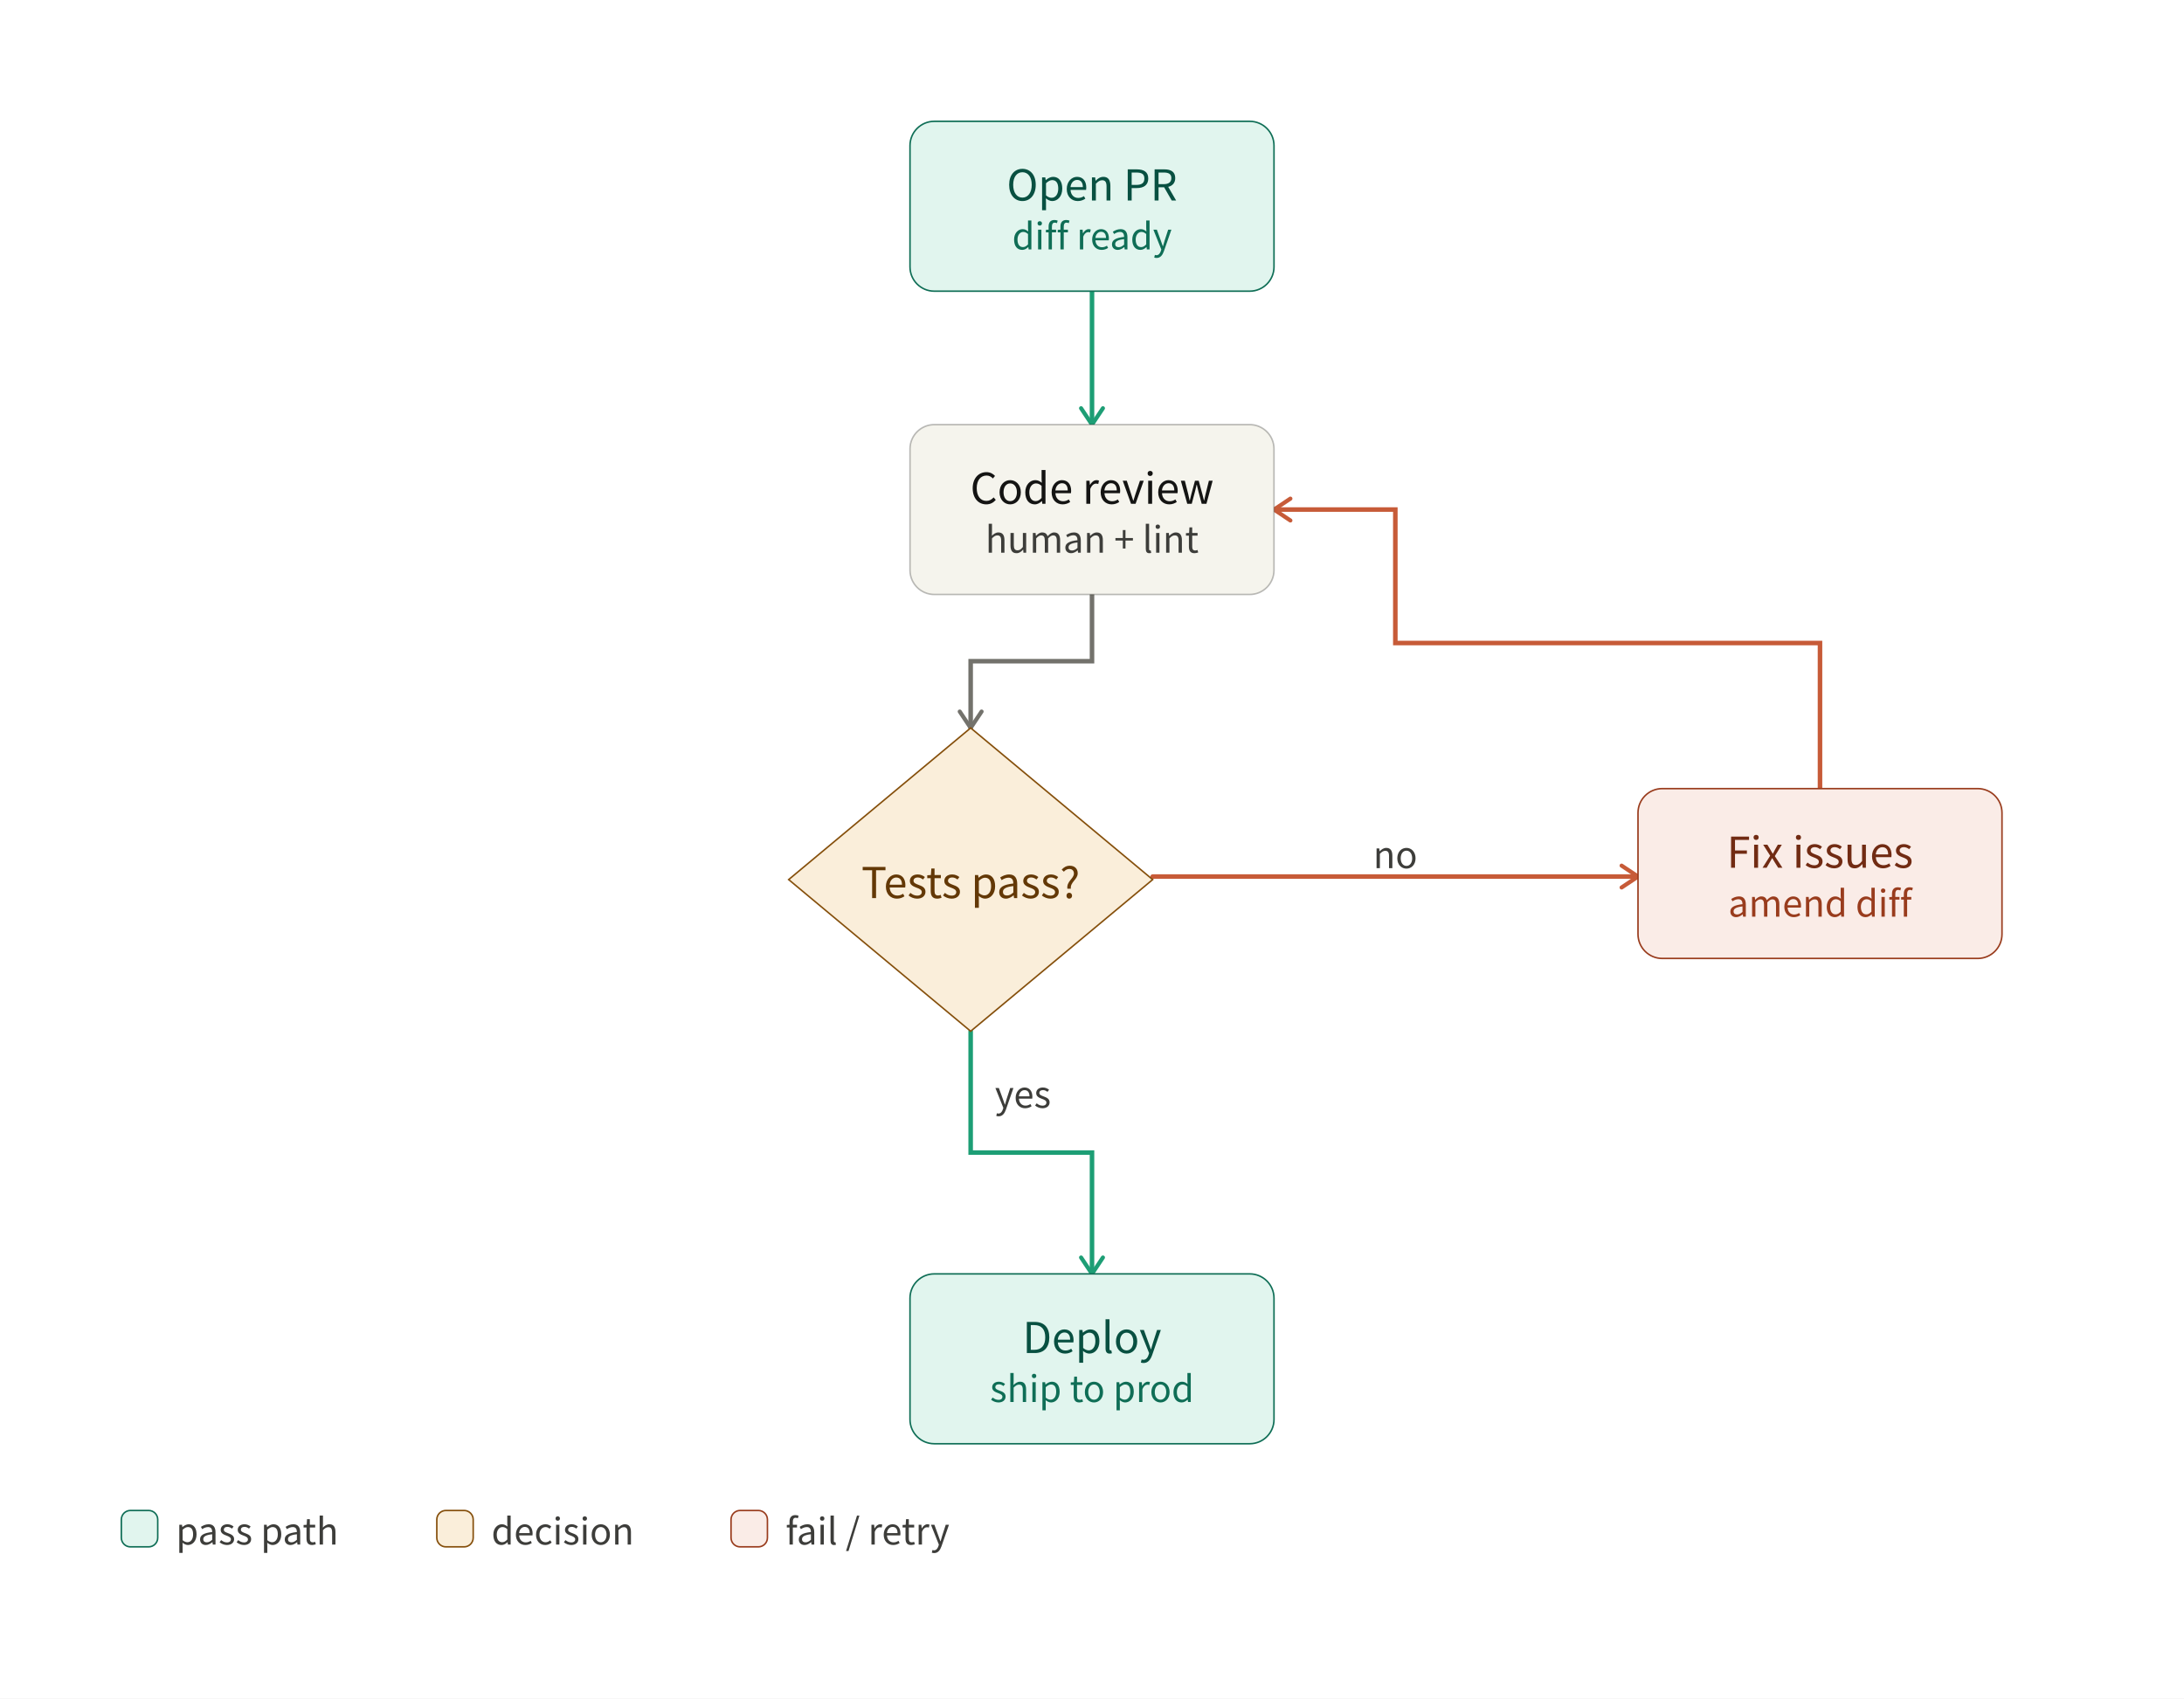
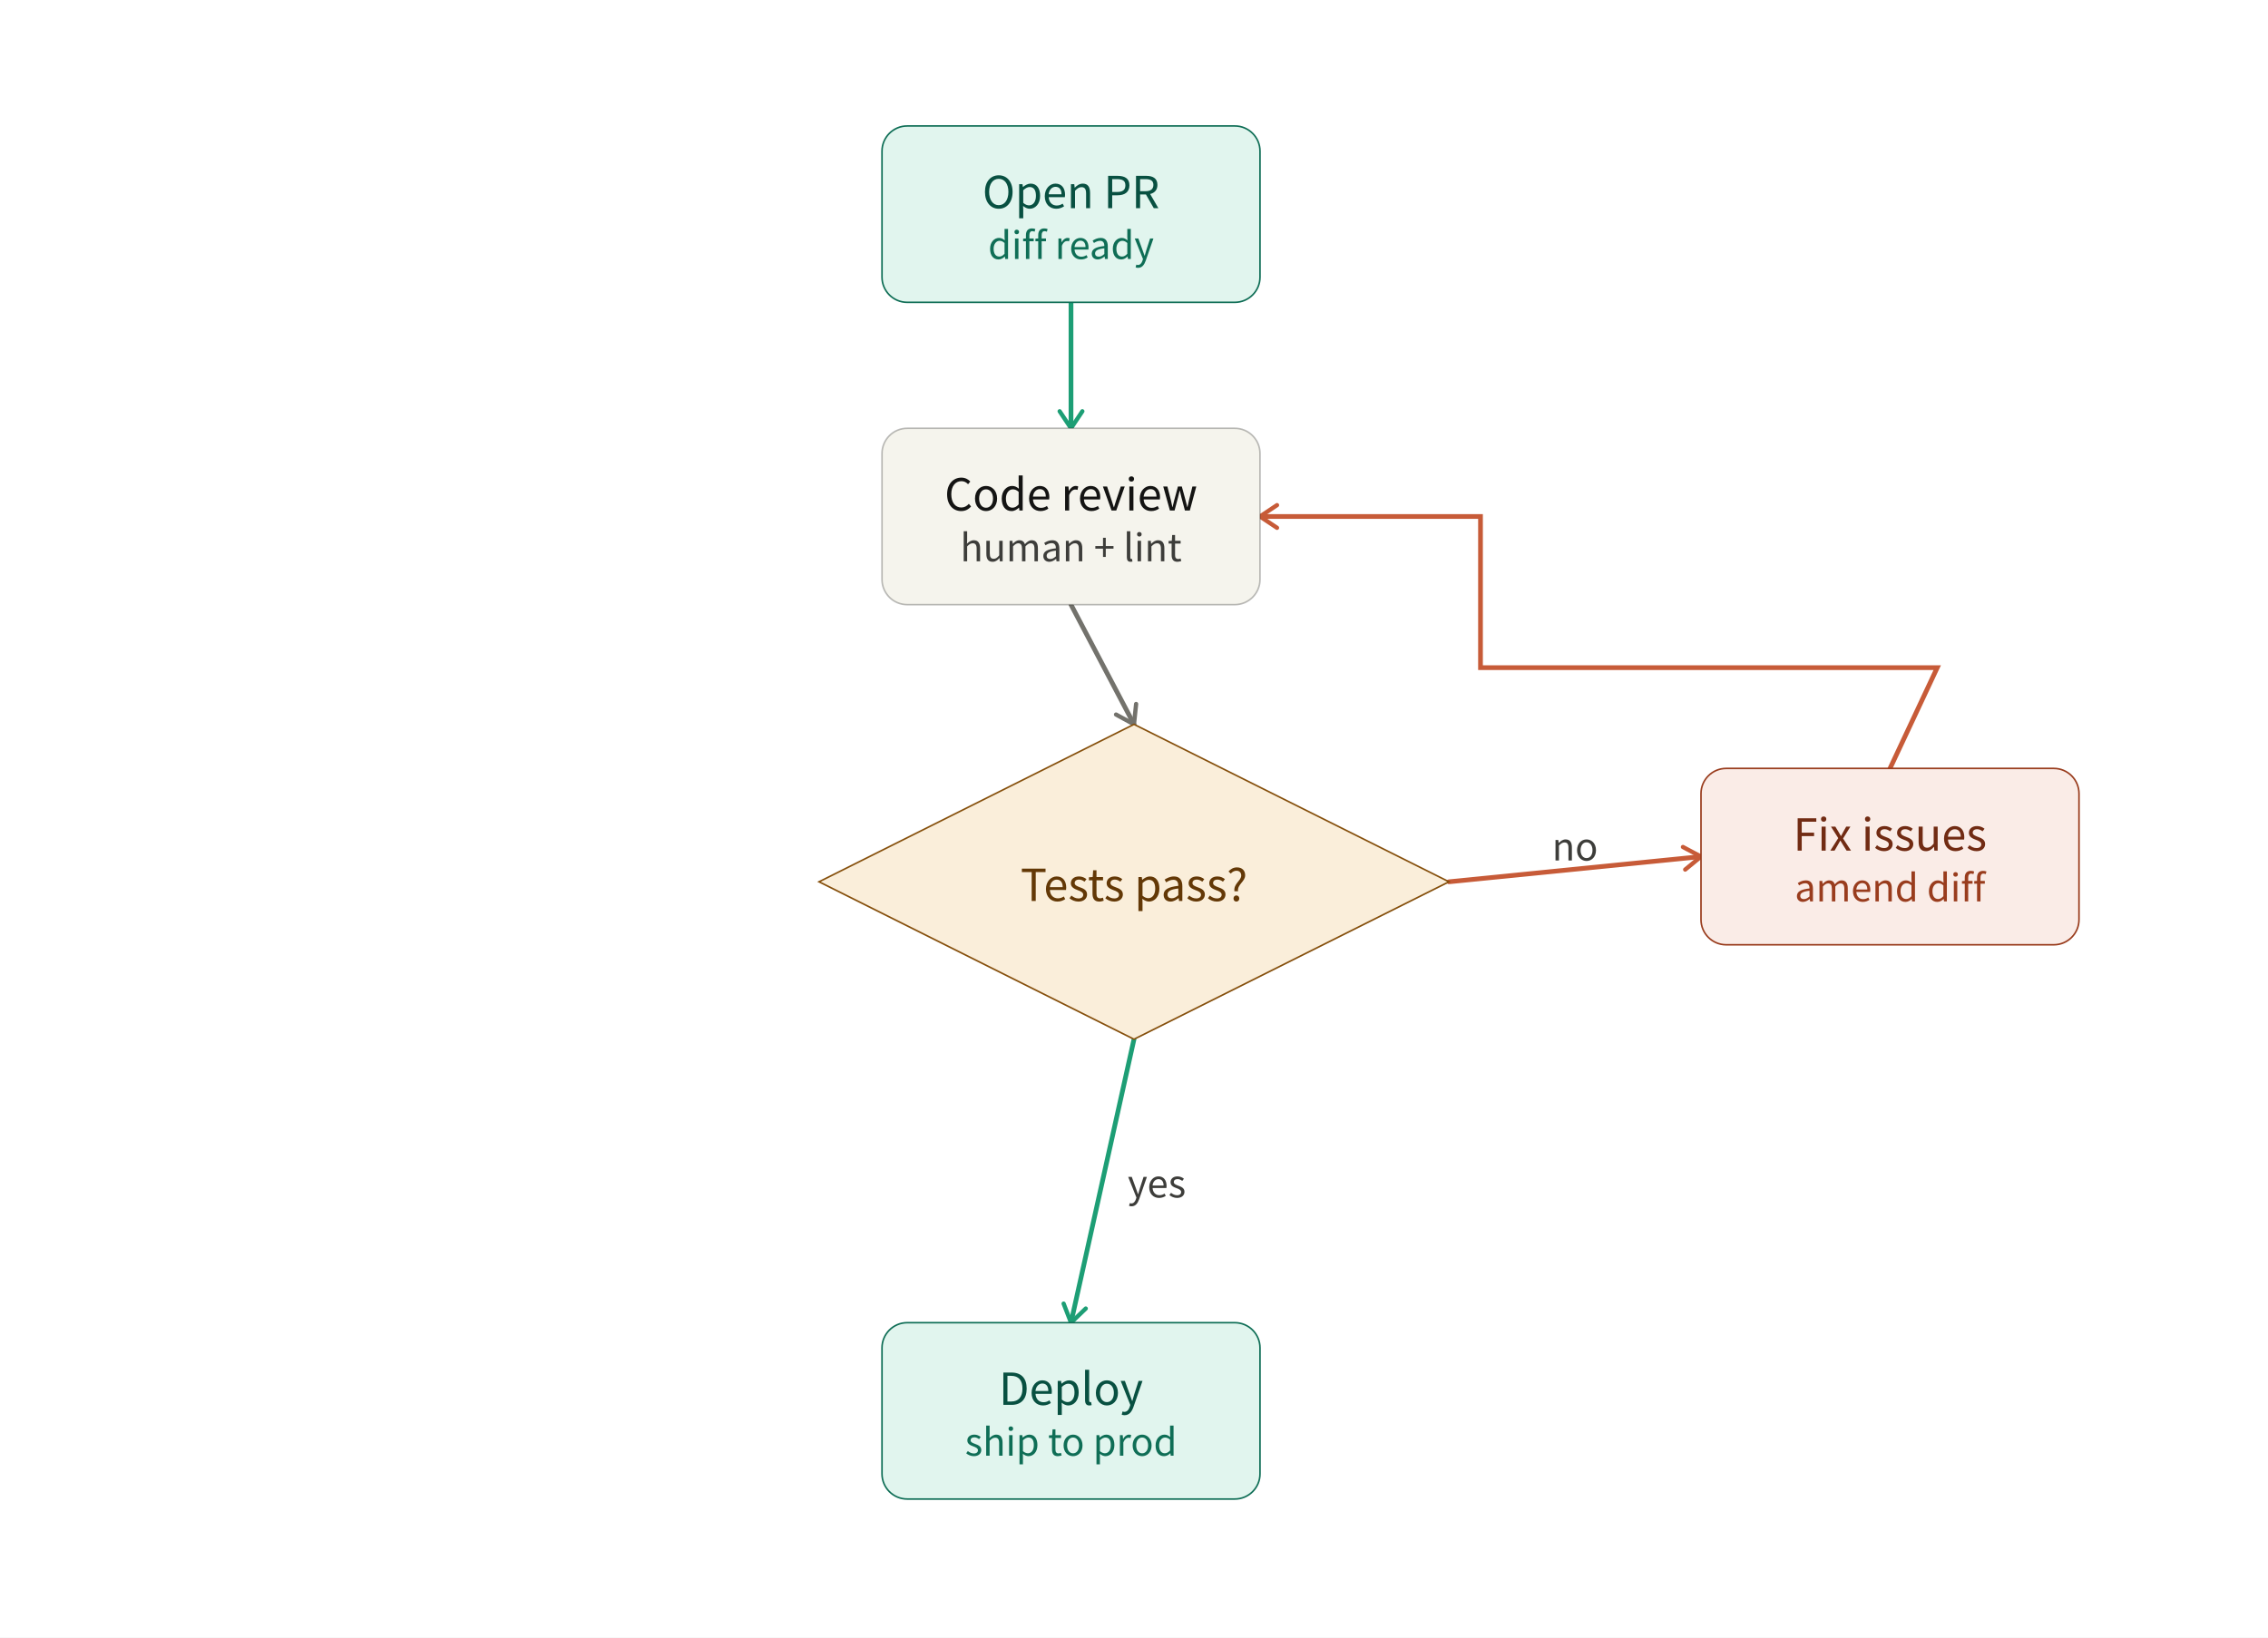
- <svg xmlns="http://www.w3.org/2000/svg" viewBox="0 0 720 560" width="720" height="560" role="img">
+ <svg xmlns="http://www.w3.org/2000/svg" viewBox="0 0 720 520" width="720" height="520" role="img">
  <style>text { font-family: 'Anthropic Sans', -apple-system, BlinkMacSystemFont, 'Segoe UI', 'PingFang SC', 'Microsoft YaHei', 'Hiragino Sans GB', 'Noto Sans CJK SC', sans-serif; }</style>
  <defs>
    <marker id="arrow" viewBox="0 0 10 10" refX="8" refY="5" markerWidth="6" markerHeight="6" orient="auto-start-reverse">
      <path d="M2 1L8 5L2 9" fill="none" stroke="context-stroke" stroke-width="1.5" stroke-linecap="round" stroke-linejoin="round" />
    </marker>
  </defs>
-   <rect x="0" y="0" width="720" height="560" fill="#FFFFFF" />
-   <line x1="360" y1="96" x2="360" y2="140" stroke="#1D9E75" stroke-width="1.5" stroke-linecap="round" marker-end="url(#arrow)" />
-   <path d="M360 196 L360 218 L320 218 L320 240" fill="none" stroke="#73726C" stroke-width="1.5" stroke-linecap="round" marker-end="url(#arrow)" />
-   <line x1="380" y1="289" x2="540" y2="289" stroke="#C75B38" stroke-width="1.5" stroke-linecap="round" marker-end="url(#arrow)" />
-   <path d="M600 260 L600 212 L460 212 L460 168 L420 168" fill="none" stroke="#C75B38" stroke-width="1.5" stroke-linecap="round" marker-end="url(#arrow)" />
-   <path d="M320 340 L320 380 L360 380 L360 420" fill="none" stroke="#1D9E75" stroke-width="1.5" stroke-linecap="round" marker-end="url(#arrow)" />
-   <rect x="300" y="40" width="120" height="56" rx="8" fill="#E1F5EE" stroke="#0F6E56" stroke-width="0.5" />
-   <rect x="300" y="140" width="120" height="56" rx="8" fill="#F5F4ED" stroke="rgba(31,30,29,0.3)" stroke-width="0.5" />
-   <polygon points="320,240 380,290 320,340 260,290" fill="#FAEEDA" stroke="#854F0B" stroke-width="0.5" />
-   <rect x="540" y="260" width="120" height="56" rx="8" fill="#FAECE7" stroke="#993C1D" stroke-width="0.5" />
-   <rect x="300" y="420" width="120" height="56" rx="8" fill="#E1F5EE" stroke="#0F6E56" stroke-width="0.5" />
-   <text x="360" y="60" text-anchor="middle" dominant-baseline="central" font-size="14" font-weight="500" fill="#085041">Open PR</text>
-   <text x="360" y="77" text-anchor="middle" dominant-baseline="central" font-size="12" fill="#0F6E56">diff ready</text>
-   <text x="360" y="160" text-anchor="middle" dominant-baseline="central" font-size="14" font-weight="500" fill="#141413">Code review</text>
-   <text x="360" y="177" text-anchor="middle" dominant-baseline="central" font-size="12" fill="#3D3D3A">human + lint</text>
-   <text x="320" y="290" text-anchor="middle" dominant-baseline="central" font-size="14" font-weight="500" fill="#633806">Tests pass?</text>
-   <text x="600" y="280" text-anchor="middle" dominant-baseline="central" font-size="14" font-weight="500" fill="#712B13">Fix issues</text>
-   <text x="600" y="297" text-anchor="middle" dominant-baseline="central" font-size="12" fill="#993C1D">amend diff</text>
-   <text x="360" y="440" text-anchor="middle" dominant-baseline="central" font-size="14" font-weight="500" fill="#085041">Deploy</text>
-   <text x="360" y="457" text-anchor="middle" dominant-baseline="central" font-size="12" fill="#0F6E56">ship to prod</text>
-   <text x="460" y="281" text-anchor="middle" dominant-baseline="central" font-size="12" fill="#3D3D3A">no</text>
-   <text x="328" y="360" text-anchor="start" dominant-baseline="central" font-size="12" fill="#3D3D3A">yes</text>
-   <rect x="40" y="498" width="12" height="12" rx="3" fill="#E1F5EE" stroke="#0F6E56" stroke-width="0.5" />
-   <text x="58" y="504" dominant-baseline="central" font-size="12" fill="#3D3D3A">pass path</text>
-   <rect x="144" y="498" width="12" height="12" rx="3" fill="#FAEEDA" stroke="#854F0B" stroke-width="0.5" />
-   <text x="162" y="504" dominant-baseline="central" font-size="12" fill="#3D3D3A">decision</text>
-   <rect x="241" y="498" width="12" height="12" rx="3" fill="#FAECE7" stroke="#993C1D" stroke-width="0.5" />
-   <text x="259" y="504" dominant-baseline="central" font-size="12" fill="#3D3D3A">fail / retry</text>
+   <rect width="720" height="520" fill="#FFFFFF" />
+   <line x1="340" y1="96" x2="340" y2="136" stroke="#1D9E75" stroke-width="1.5" stroke-linecap="round" marker-end="url(#arrow)" />
+   <line x1="340" y1="192" x2="360" y2="230" stroke="#73726C" stroke-width="1.5" stroke-linecap="round" marker-end="url(#arrow)" />
+   <line x1="460" y1="280" x2="540" y2="272" stroke="#C75B38" stroke-width="1.5" stroke-linecap="round" marker-end="url(#arrow)" />
+   <path d="M600 244 L615 212 L470 212 L470 164 L400 164" fill="none" stroke="#C75B38" stroke-width="1.5" stroke-linecap="round" marker-end="url(#arrow)" />
+   <line x1="360" y1="330" x2="340" y2="420" stroke="#1D9E75" stroke-width="1.5" stroke-linecap="round" marker-end="url(#arrow)" />
+   <rect x="280" y="40" width="120" height="56" rx="8" fill="#E1F5EE" stroke="#0F6E56" stroke-width="0.5" />
+   <rect x="280" y="136" width="120" height="56" rx="8" fill="#F5F4ED" stroke="rgba(31,30,29,0.3)" stroke-width="0.5" />
+   <polygon points="360,230 460,280 360,330 260,280" fill="#FAEEDA" stroke="#854F0B" stroke-width="0.5" />
+   <rect x="540" y="244" width="120" height="56" rx="8" fill="#FAECE7" stroke="#993C1D" stroke-width="0.5" />
+   <rect x="280" y="420" width="120" height="56" rx="8" fill="#E1F5EE" stroke="#0F6E56" stroke-width="0.5" />
+   <text x="340" y="60" text-anchor="middle" dominant-baseline="central" font-size="14" font-weight="500" fill="#085041">Open PR</text>
+   <text x="340" y="77" text-anchor="middle" dominant-baseline="central" font-size="12" fill="#0F6E56">diff ready</text>
+   <text x="340" y="156" text-anchor="middle" dominant-baseline="central" font-size="14" font-weight="500" fill="#141413">Code review</text>
+   <text x="340" y="173" text-anchor="middle" dominant-baseline="central" font-size="12" fill="#3D3D3A">human + lint</text>
+   <text x="360" y="280" text-anchor="middle" dominant-baseline="central" font-size="14" font-weight="500" fill="#633806">Tests pass?</text>
+   <text x="600" y="264" text-anchor="middle" dominant-baseline="central" font-size="14" font-weight="500" fill="#712B13">Fix issues</text>
+   <text x="600" y="281" text-anchor="middle" dominant-baseline="central" font-size="12" fill="#993C1D">amend diff</text>
+   <text x="340" y="440" text-anchor="middle" dominant-baseline="central" font-size="14" font-weight="500" fill="#085041">Deploy</text>
+   <text x="340" y="457" text-anchor="middle" dominant-baseline="central" font-size="12" fill="#0F6E56">ship to prod</text>
+   <text x="500" y="268" text-anchor="middle" dominant-baseline="central" font-size="12" fill="#3D3D3A">no</text>
+   <text x="358" y="375" text-anchor="start" dominant-baseline="central" font-size="12" fill="#3D3D3A">yes</text>
</svg>
